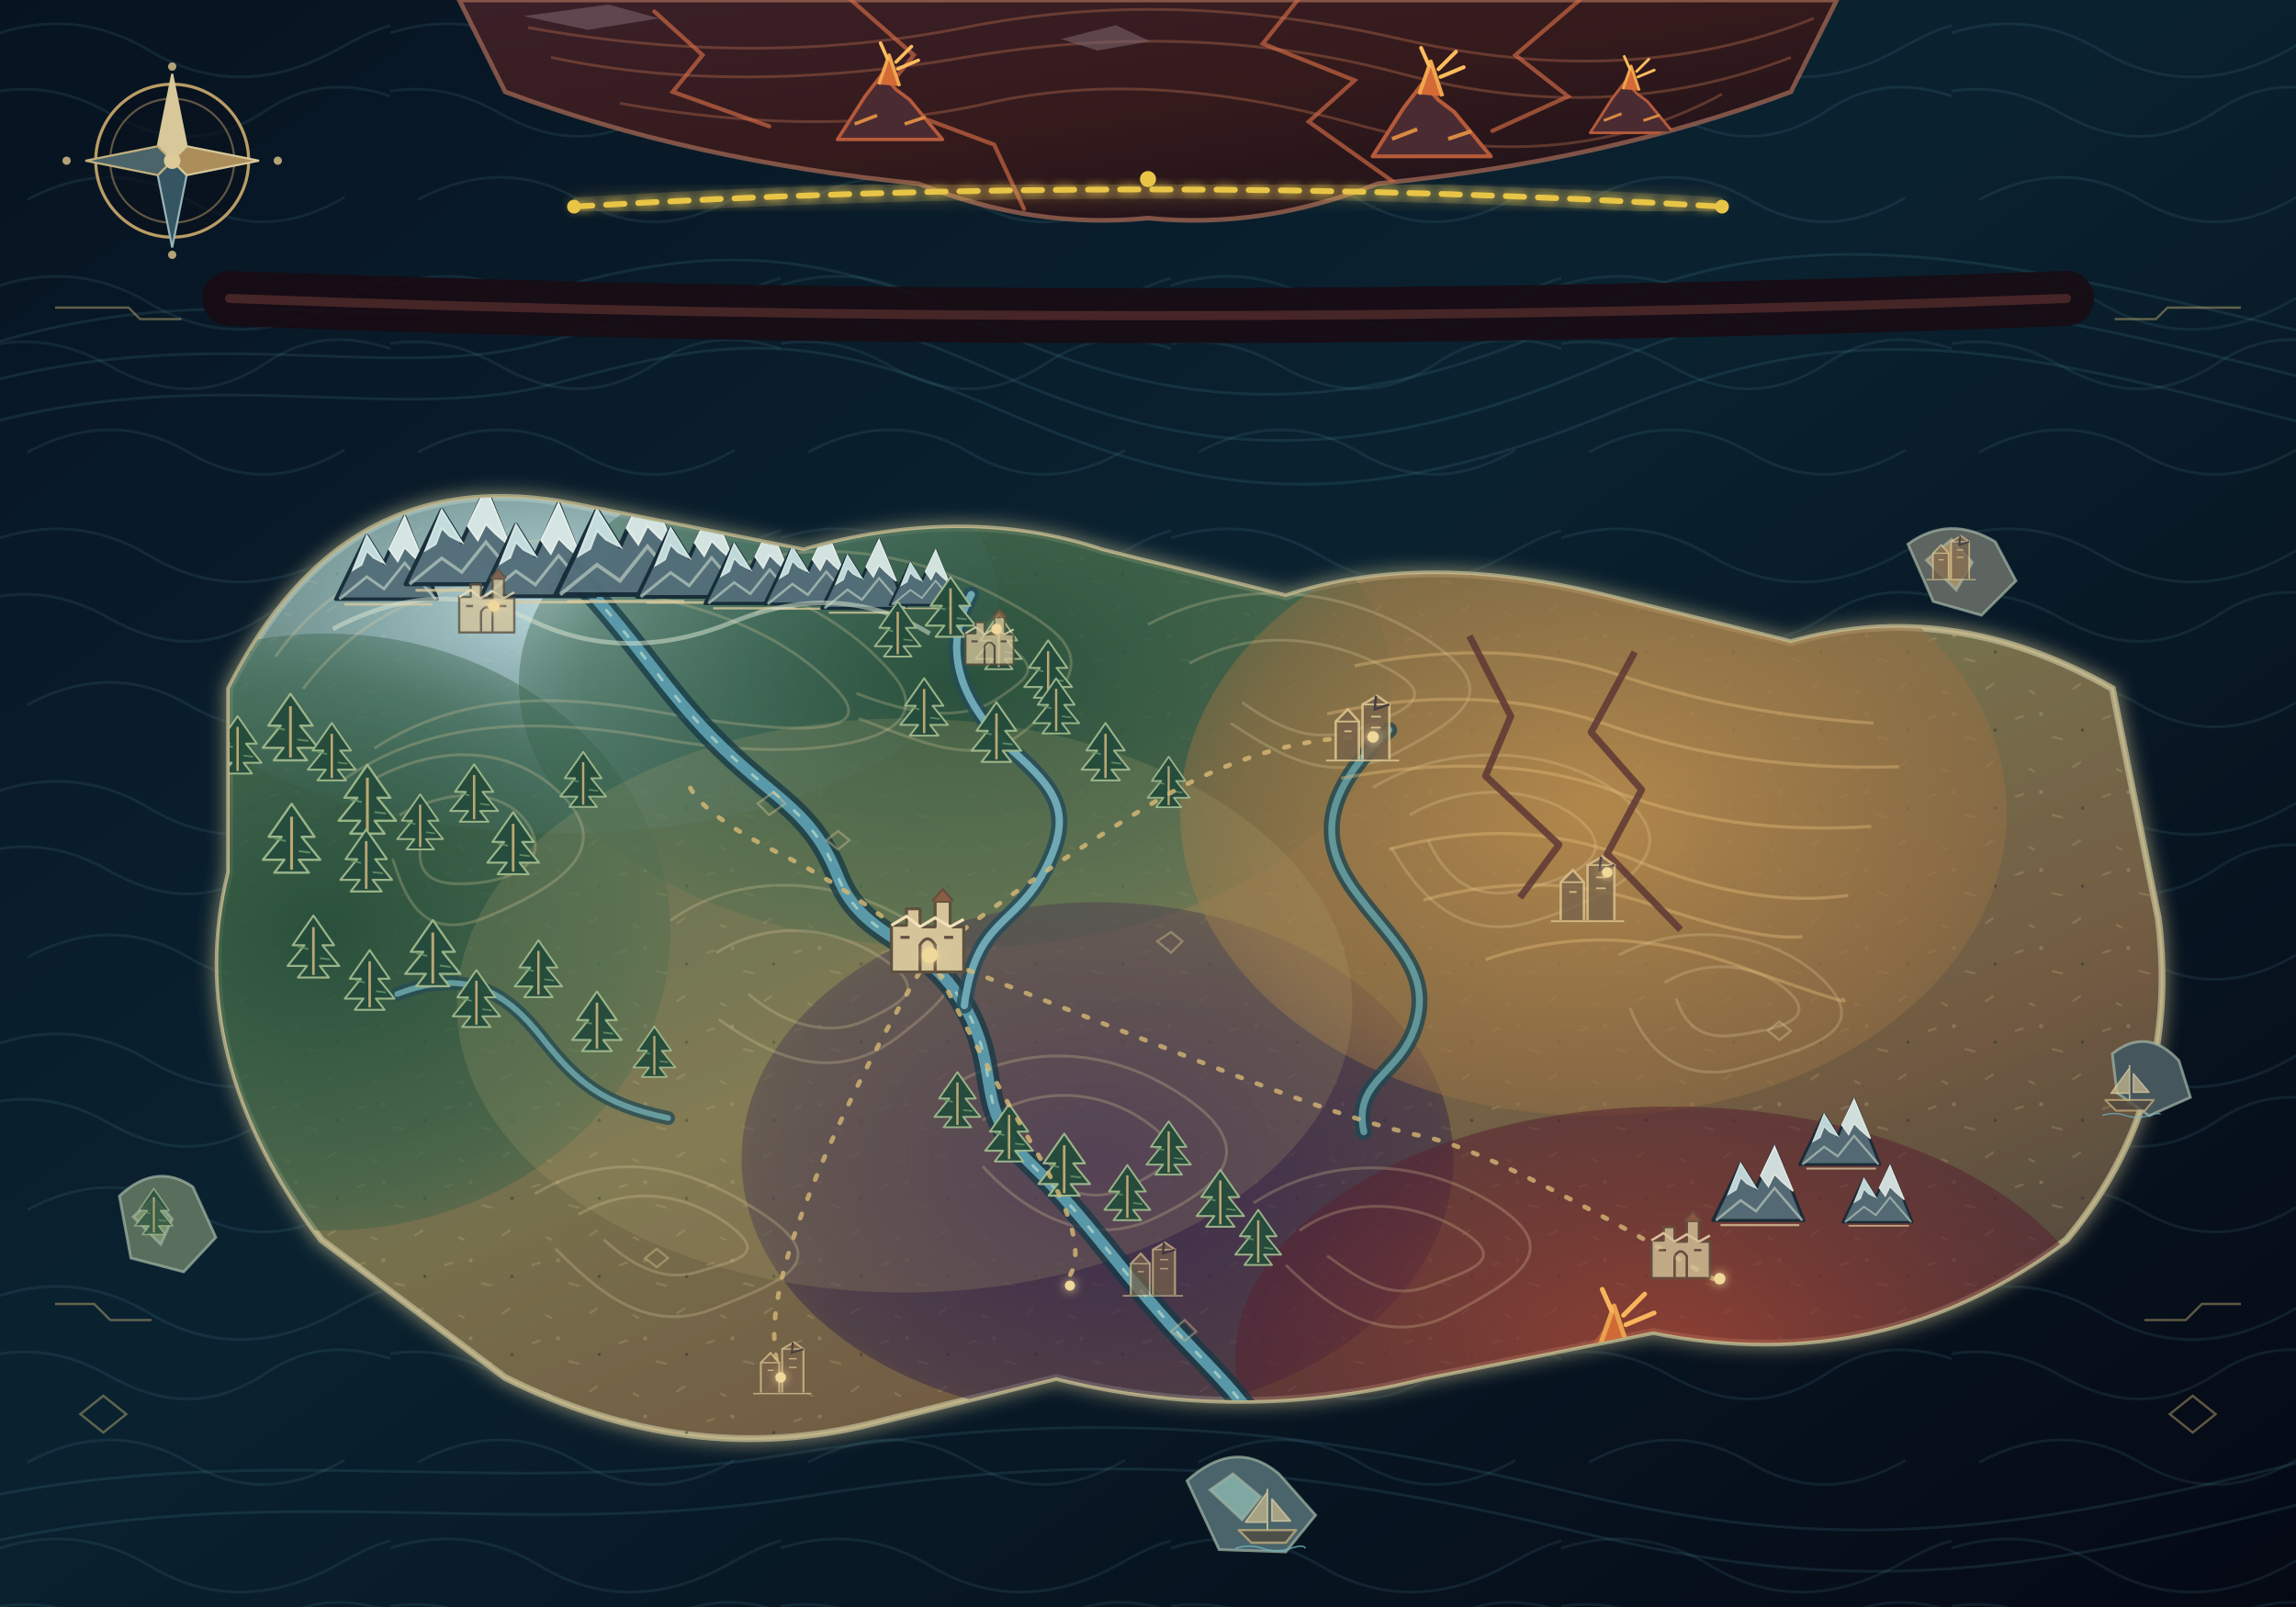
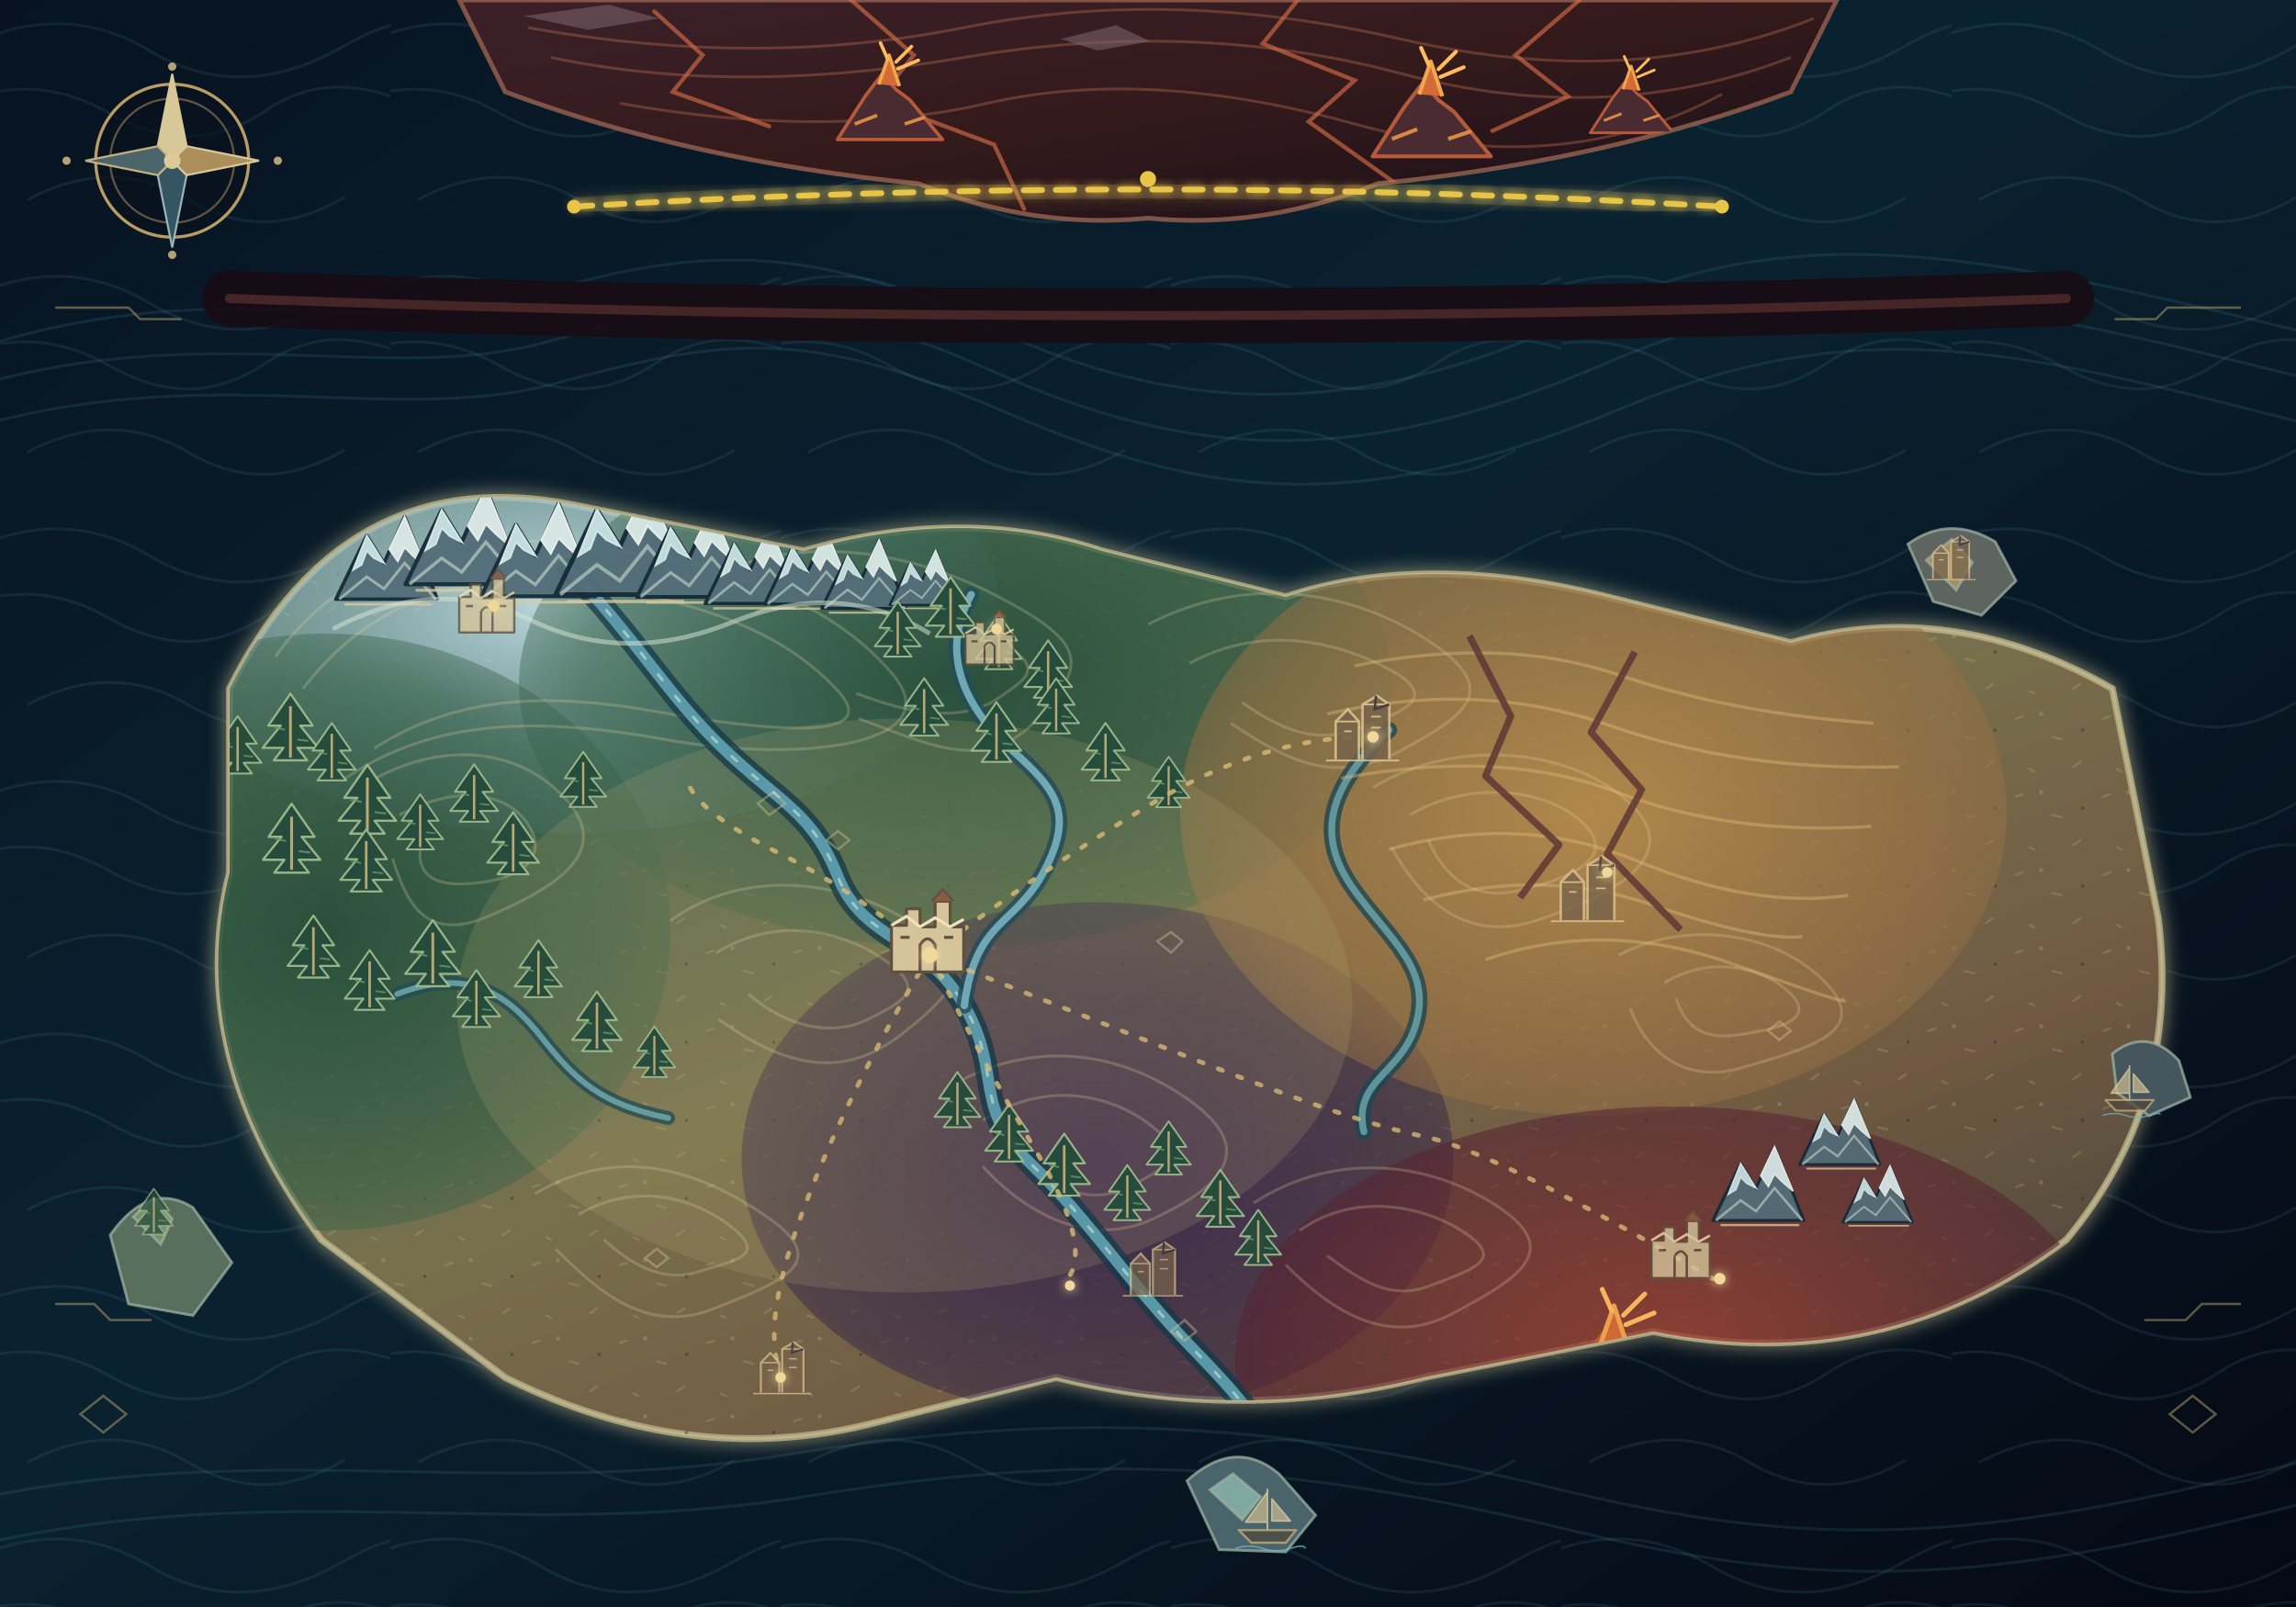
<svg xmlns="http://www.w3.org/2000/svg" viewBox="0 0 1000 700" role="img" aria-label="Illustrated fantasy atlas of Aethermoor">
  <defs>
    <linearGradient id="ocean" x1="0" y1="0" x2="1" y2="1">
      <stop offset="0" stop-color="#071321" />
      <stop offset=".45" stop-color="#0a2230" />
      <stop offset="1" stop-color="#050914" />
    </linearGradient>
    <linearGradient id="land" x1="0" y1="0" x2=".82" y2="1">
      <stop offset="0" stop-color="#65755c" />
      <stop offset=".28" stop-color="#52684f" />
      <stop offset=".53" stop-color="#77704d" />
      <stop offset=".78" stop-color="#715a42" />
      <stop offset="1" stop-color="#4f493d" />
    </linearGradient>
    <linearGradient id="xarnath-land" x1="0" y1="0" x2="1" y2="1">
      <stop offset="0" stop-color="#3b2029" />
      <stop offset=".5" stop-color="#341a1b" />
      <stop offset="1" stop-color="#160f19" />
    </linearGradient>
    <radialGradient id="frost" cx=".5" cy=".5" r=".65">
      <stop offset="0" stop-color="#c3e0e6" stop-opacity=".95" />
      <stop offset=".55" stop-color="#86b6c8" stop-opacity=".48" />
      <stop offset="1" stop-color="#6ba8c9" stop-opacity="0" />
    </radialGradient>
    <radialGradient id="forest" cx=".5" cy=".5" r=".65">
      <stop offset="0" stop-color="#284f3b" stop-opacity=".96" />
      <stop offset=".65" stop-color="#356048" stop-opacity=".62" />
      <stop offset="1" stop-color="#356048" stop-opacity="0" />
    </radialGradient>
    <radialGradient id="shadow" cx=".5" cy=".5" r=".7">
      <stop offset="0" stop-color="#37244f" stop-opacity=".92" />
      <stop offset=".68" stop-color="#322449" stop-opacity=".54" />
      <stop offset="1" stop-color="#322449" stop-opacity="0" />
    </radialGradient>
    <radialGradient id="desert" cx=".5" cy=".5" r=".68">
      <stop offset="0" stop-color="#b98a4b" stop-opacity=".9" />
      <stop offset=".64" stop-color="#957044" stop-opacity=".68" />
      <stop offset="1" stop-color="#957044" stop-opacity="0" />
    </radialGradient>
    <radialGradient id="ember" cx=".5" cy=".5" r=".75">
      <stop offset="0" stop-color="#9d3b2e" stop-opacity=".78" />
      <stop offset=".65" stop-color="#572331" stop-opacity=".58" />
      <stop offset="1" stop-color="#572331" stop-opacity="0" />
    </radialGradient>
    <pattern id="sea-lines" width="170" height="110" patternUnits="userSpaceOnUse">
      <path d="M-18 22 C12 6 40 7 65 22 S118 38 148 21 S183 10 198 20 M-28 49 C0 35 24 36 47 49 S92 64 116 48 S163 37 190 50 M12 87 C36 74 60 74 82 87 S126 100 150 86" fill="none" stroke="#5c9baf" stroke-opacity=".13" stroke-width="1.2" />
    </pattern>
    <pattern id="land-grain" width="38" height="34" patternUnits="userSpaceOnUse">
      <path d="M4 7 l3 -1 M20 15 l4 1 M29 28 l3 -2 M10 29 l2 1" stroke="#e2cc91" stroke-opacity=".22" stroke-width="1" stroke-linecap="round" />
      <circle cx="15" cy="5" r=".9" fill="#d6c291" fill-opacity=".3" />
      <circle cx="33" cy="12" r=".7" fill="#152c24" fill-opacity=".5" />
    </pattern>
    <filter id="coast-glow" x="-25%" y="-25%" width="150%" height="150%">
      <feGaussianBlur stdDeviation="4" result="blur" />
      <feMerge>
        <feMergeNode in="blur" />
        <feMergeNode in="SourceGraphic" />
      </feMerge>
    </filter>
    <filter id="soft-glow" x="-60%" y="-60%" width="220%" height="220%">
      <feGaussianBlur stdDeviation="2.2" result="blur" />
      <feMerge>
        <feMergeNode in="blur" />
        <feMergeNode in="SourceGraphic" />
      </feMerge>
    </filter>
    <clipPath id="main-land-clip">
      <path d="M 100 300 Q 150 200 250 220 L 350 240 Q 420 220 480 240 L 560 260 Q 620 240 700 260 L 780 280 Q 850 260 920 300 L 940 400 Q 950 480 900 540 Q 820 600 720 580 L 620 600 Q 540 620 460 600 L 380 620 Q 300 640 220 600 L 140 540 Q 80 460 100 380 Q 100 330 100 300 Z" />
    </clipPath>
    <clipPath id="xarnath-clip">
      <path d="M 200 0 L 800 0 L 780 40 Q 700 70 600 80 Q 550 100 500 95 Q 450 100 400 80 Q 300 70 220 40 Z" />
    </clipPath>
    <symbol id="mountain" viewBox="0 0 64 64">
      <path d="M3 56 L21 19 L31 35 L43 8 L62 56 Z" fill="#526d79" stroke="#152b37" stroke-width="2" stroke-linejoin="round" />
      <path d="M13 39 L21 19 L31 35 L25 32 L21 28 L18 36 Z" fill="#c5dee0" stroke="#d6e6e4" stroke-width="1" />
      <path d="M34 27 L43 8 L55 37 L48 31 L43 26 L39 34 Z" fill="#d7e7e5" stroke="#e8f0e9" stroke-width="1" />
      <path d="M5 56 L21 43 L31 50 L43 35 L61 56" fill="none" stroke="#b6c8bd" stroke-width="1.6" opacity=".75" />
      <path d="M8 59 H59" stroke="#dccb9d" stroke-width="1.4" opacity=".8" />
    </symbol>
    <symbol id="pine" viewBox="0 0 48 60">
      <path d="M24 3 L8 26 H17 L4 42 H19 L12 51 H36 L29 42 H44 L31 26 H40 Z" fill="#244b3b" stroke="#9eb78a" stroke-width="1.6" stroke-linejoin="round" />
      <path d="M24 12 L24 49" stroke="#c0aa75" stroke-width="2" />
      <path d="M12 27 L20 29 M29 36 L37 37" stroke="#6a956b" stroke-width="1.4" opacity=".85" />
    </symbol>
    <symbol id="keep" viewBox="0 0 64 64">
      <path d="M8 57 V26 H18 V15 H27 V27 H37 V10 H47 V27 H56 V57 Z" fill="#d5c49a" stroke="#5f513e" stroke-width="2" stroke-linejoin="round" />
      <path d="M8 26 L18 20 L27 27 L37 21 L47 27 L56 22" fill="none" stroke="#f1e0b8" stroke-width="2" />
      <path d="M27 57 V39 Q32 31 37 39 V57 M14 34 H20 M43 34 H49" fill="none" stroke="#654f40" stroke-width="2" />
      <path d="M35 10 L42 2 L49 10" fill="#8b5d42" stroke="#654f40" stroke-width="1.5" />
    </symbol>
    <symbol id="volcano" viewBox="0 0 70 64">
      <path d="M4 57 L20 32 L30 19 L38 28 L46 34 L65 57 Z" fill="#4a2b32" stroke="#b65a3a" stroke-width="2" stroke-linejoin="round" />
      <path d="M28 25 L34 8 L40 26" fill="#d46b36" stroke="#f1a64e" stroke-width="2" stroke-linejoin="round" />
      <path d="M33 10 L29 1 M38 12 L47 3 M39 16 L51 11" fill="none" stroke="#ffbc5d" stroke-width="2" stroke-linecap="round" />
      <path d="M14 48 L27 43 M43 48 L55 44" stroke="#d98a42" stroke-width="2" />
    </symbol>
    <symbol id="ruins" viewBox="0 0 64 64">
      <path d="M8 56 V25 L18 15 L27 25 V56 M30 56 V11 L42 4 L52 11 V56" fill="#77634b" stroke="#dbc28e" stroke-width="2" />
      <path d="M8 25 H27 M30 11 H52 M15 33 H21 M37 21 H45 M37 30 H45 M0 57 H60" fill="none" stroke="#ddc792" stroke-width="1.4" />
      <path d="M41 4 L40 15 L52 11" fill="none" stroke="#3b3440" stroke-width="2" />
    </symbol>
    <symbol id="ship" viewBox="0 0 64 64">
      <path d="M7 43 H57 L48 54 H18 Z" fill="#4e473e" stroke="#c7ae7b" stroke-width="2" stroke-linejoin="round" />
      <path d="M32 7 V43 M32 10 L13 36 H32 Z M36 16 L52 35 H36 Z" fill="#c8b78c" stroke="#ead9ac" stroke-width="1.5" stroke-linejoin="round" />
      <path d="M4 59 Q16 55 28 59 T52 59 T65 59" fill="none" stroke="#70b3c2" stroke-width="1.4" />
    </symbol>
    <symbol id="compass" viewBox="0 0 100 100">
      <circle cx="50" cy="50" r="37" fill="#08121d" fill-opacity=".7" stroke="#c9a86a" stroke-width="1.5" />
      <circle cx="50" cy="50" r="30" fill="none" stroke="#a98c5f" stroke-opacity=".6" stroke-width="1" />
      <path d="M50 8 L57 43 L50 50 L43 43 Z" fill="#e8d6a3" stroke="#e8d6a3" stroke-width="1" />
      <path d="M50 92 L43 57 L50 50 L57 57 Z" fill="#385a68" stroke="#a5c1c2" stroke-width="1" />
      <path d="M8 50 L43 43 L50 50 L43 57 Z" fill="#4f6a70" stroke="#d3bd86" stroke-width="1" />
      <path d="M92 50 L57 43 L50 50 L57 57 Z" fill="#ba985f" stroke="#e8d6a3" stroke-width="1" />
      <circle cx="50" cy="50" r="4" fill="#eed9a2" />
    </symbol>
  </defs>
  <rect width="1000" height="700" fill="url(#ocean)" />
  <rect width="1000" height="700" fill="url(#sea-lines)" />
  <g fill="none" stroke="#4b8698" stroke-opacity=".18" stroke-width="1.2">
    <path d="M-20 155 C95 115 160 150 230 129 S350 104 430 142 S590 185 690 137 S880 115 1030 151" />
    <path d="M-30 174 C83 135 164 169 238 149 S348 124 433 162 S591 205 700 158 S886 136 1030 171" />
    <path d="M-30 192 C82 153 168 187 242 167 S351 142 439 180 S593 225 706 178 S890 156 1030 191" />
    <path d="M-40 660 C100 622 210 655 340 634 S560 620 680 649 S875 671 1040 627" />
    <path d="M-30 678 C110 640 220 673 350 652 S565 638 686 667 S880 689 1040 645" />
  </g>
  <path d="M 200 0 L 800 0 L 780 40 Q 700 70 600 80 Q 550 100 500 95 Q 450 100 400 80 Q 300 70 220 40 Z" fill="url(#xarnath-land)" stroke="#9c6451" stroke-opacity=".78" stroke-width="2" />
  <g clip-path="url(#xarnath-clip)">
    <path d="M230 12 Q330 30 420 12 T610 17 T790 8 M240 25 Q320 42 420 25 T610 32 T780 25 M270 45 Q360 61 430 45 T590 54 T750 41" fill="none" stroke="#bc7051" stroke-opacity=".38" stroke-width="1.2" />
    <g fill="none" stroke="#d56c45" stroke-opacity=".65" stroke-width="1.8" stroke-linecap="round">
      <path d="M365 -5 L398 24 L382 44 L433 63 L446 91" />
      <path d="M570 -6 L550 19 L590 35 L570 53 L608 80" />
      <path d="M688 0 L660 24 L683 42 L650 57" />
      <path d="M285 5 L306 24 L293 40 L335 55" />
    </g>
    <use href="#volcano" x="360" y="18" width="56" height="48" />
    <use href="#volcano" x="594" y="20" width="60" height="54" />
    <use href="#volcano" x="690" y="24" width="42" height="38" />
    <path d="M228 7 L265 2 L287 8 L256 13 Z M462 17 L486 11 L501 18 L478 22 Z M725 58 L746 51 L760 57 L741 64 Z" fill="#78616a" fill-opacity=".6" />
  </g>
  <path d="M 100 300 Q 150 200 250 220 L 350 240 Q 420 220 480 240 L 560 260 Q 620 240 700 260 L 780 280 Q 850 260 920 300 L 940 400 Q 950 480 900 540 Q 820 600 720 580 L 620 600 Q 540 620 460 600 L 380 620 Q 300 640 220 600 L 140 540 Q 80 460 100 380 Q 100 330 100 300 Z" fill="url(#land)" stroke="#b6b18b" stroke-opacity=".82" stroke-width="3" filter="url(#coast-glow)" />
  <path d="M 100 300 Q 150 200 250 220 L 350 240 Q 420 220 480 240 L 560 260 Q 620 240 700 260 L 780 280 Q 850 260 920 300 L 940 400 Q 950 480 900 540 Q 820 600 720 580 L 620 600 Q 540 620 460 600 L 380 620 Q 300 640 220 600 L 140 540 Q 80 460 100 380 Q 100 330 100 300 Z" fill="none" stroke="#e1ca91" stroke-opacity=".45" stroke-width="1.1" />
  <g clip-path="url(#main-land-clip)">
    <rect x="70" y="190" width="900" height="470" fill="url(#land-grain)" opacity=".85" />
    <ellipse cx="245" cy="263" rx="190" ry="100" fill="url(#frost)" />
    <ellipse cx="416" cy="298" rx="190" ry="115" fill="url(#forest)" />
    <ellipse cx="142" cy="406" rx="150" ry="130" fill="url(#forest)" />
    <ellipse cx="478" cy="505" rx="155" ry="112" fill="url(#shadow)" />
    <ellipse cx="694" cy="354" rx="180" ry="132" fill="url(#desert)" />
    <ellipse cx="728" cy="592" rx="190" ry="110" fill="url(#ember)" />
    <ellipse cx="394" cy="438" rx="195" ry="125" fill="#b8a66f" fill-opacity=".2" />
    <g fill="none" stroke="#ead7a3" stroke-opacity=".24" stroke-width="1.25">
      <path d="M120 286 C154 238 211 230 267 239 S364 264 389 294 S350 333 289 322 S185 315 149 340" />
      <path d="M132 300 C167 254 216 248 264 256 S344 278 365 301 S331 318 286 310 S200 302 163 326" />
      <path d="M160 341 C196 320 230 328 248 350 S241 387 213 399 S177 393 171 374" />
      <path d="M174 355 C204 339 226 348 232 363 S219 385 200 385 S181 373 185 361" />
      <path d="M310 251 C350 232 397 240 435 260 S474 289 452 313 S406 325 374 313" />
      <path d="M329 267 C362 250 394 256 425 273 S451 293 435 304 S396 311 373 302" />
      <path d="M500 272 C544 249 590 258 622 279 S640 311 610 327 S559 330 536 315" />
      <path d="M518 289 C549 272 581 279 604 291 S614 309 593 317 S557 317 541 306" />
      <path d="M598 343 C636 320 686 327 710 350 S703 390 669 401 S616 387 606 369" />
      <path d="M614 355 C641 339 675 344 690 359 S683 383 661 388 S628 379 622 366" />
      <path d="M292 401 C325 377 369 384 397 402 S418 431 392 451 S341 464 313 444" />
      <path d="M312 415 C338 399 366 405 385 418 S394 436 378 444 S342 447 326 433" />
      <path d="M411 475 C449 451 489 458 519 480 S530 518 502 531 S446 528 428 508" />
      <path d="M428 488 C456 470 484 477 501 490 S507 510 489 518 S455 514 441 501" />
      <path d="M546 524 C583 500 625 507 653 526 S661 557 633 572 S581 572 560 551" />
      <path d="M566 536 C590 519 620 525 638 537 S641 553 623 560 S592 557 578 547" />
      <path d="M233 520 C270 498 305 510 334 530 S341 558 311 570 S259 561 242 544" />
      <path d="M252 529 C276 515 301 521 318 534 S320 549 304 554 S274 550 263 540" />
      <path d="M705 416 C738 399 777 408 796 429 S786 457 759 465 S716 456 710 439" />
      <path d="M725 428 C745 416 768 421 780 433 S771 449 755 451 S733 444 730 435" />
    </g>
    <g fill="none" stroke-linecap="round" stroke-linejoin="round">
      <path d="M248 248 C277 278 290 302 315 326 S354 354 365 382 S403 408 420 438 S423 482 449 507 S490 557 520 588 S549 621 565 658" stroke="#143846" stroke-width="10" opacity=".75" />
      <path d="M248 248 C277 278 290 302 315 326 S354 354 365 382 S403 408 420 438 S423 482 449 507 S490 557 520 588 S549 621 565 658" stroke="#5d9fb0" stroke-width="5" opacity=".93" />
      <path d="M248 248 C277 278 290 302 315 326 S354 354 365 382 S403 408 420 438 S423 482 449 507 S490 557 520 588 S549 621 565 658" stroke="#bad9c8" stroke-width="1.2" stroke-dasharray="3 9" opacity=".72" />
      <path d="M423 259 C408 286 422 310 441 327 S468 354 455 379 S425 400 420 438" stroke="#244b59" stroke-width="7" opacity=".82" />
      <path d="M423 259 C408 286 422 310 441 327 S468 354 455 379 S425 400 420 438" stroke="#7ab8c4" stroke-width="3.2" opacity=".85" />
      <path d="M605 318 C576 345 574 366 590 388 S623 422 617 445 S589 470 594 493" stroke="#1e4650" stroke-width="7" opacity=".8" />
      <path d="M605 318 C576 345 574 366 590 388 S623 422 617 445 S589 470 594 493" stroke="#6ca7ad" stroke-width="3" opacity=".8" />
      <path d="M173 433 C204 421 221 433 236 452 S262 481 291 487" stroke="#264b52" stroke-width="6" opacity=".8" />
      <path d="M173 433 C204 421 221 433 236 452 S262 481 291 487" stroke="#6fa8ac" stroke-width="2.5" opacity=".85" />
    </g>
    <g opacity=".96">
      <use href="#mountain" x="144" y="218" width="48" height="50" />
      <use href="#mountain" x="174" y="204" width="56" height="59" />
      <use href="#mountain" x="207" y="211" width="54" height="57" />
      <use href="#mountain" x="239" y="202" width="64" height="66" />
      <use href="#mountain" x="275" y="213" width="52" height="55" />
      <use href="#mountain" x="305" y="222" width="45" height="48" />
      <use href="#mountain" x="331" y="224" width="43" height="46" />
      <use href="#mountain" x="356" y="229" width="40" height="42" />
      <use href="#mountain" x="386" y="234" width="32" height="35" />
      <path d="M145 274 Q190 250 231 270 T319 271 T405 276" fill="none" stroke="#d9e4d0" stroke-opacity=".55" stroke-width="2" />
    </g>
    <g opacity=".96">
      <use href="#pine" x="91" y="310" width="25" height="32" />
      <use href="#pine" x="112" y="300" width="29" height="37" />
      <use href="#pine" x="132" y="313" width="25" height="32" />
      <use href="#pine" x="145" y="331" width="30" height="38" />
      <use href="#pine" x="112" y="348" width="30" height="38" />
      <use href="#pine" x="146" y="359" width="27" height="35" />
      <use href="#pine" x="171" y="344" width="24" height="31" />
      <use href="#pine" x="194" y="331" width="25" height="32" />
      <use href="#pine" x="210" y="352" width="27" height="34" />
      <use href="#pine" x="242" y="326" width="24" height="30" />
      <use href="#pine" x="379" y="260" width="24" height="31" />
      <use href="#pine" x="401" y="249" width="26" height="34" />
      <use href="#pine" x="423" y="266" width="24" height="30" />
      <use href="#pine" x="444" y="277" width="25" height="32" />
      <use href="#pine" x="390" y="293" width="25" height="33" />
      <use href="#pine" x="421" y="304" width="26" height="33" />
      <use href="#pine" x="448" y="294" width="24" height="30" />
      <use href="#pine" x="469" y="313" width="25" height="32" />
      <use href="#pine" x="498" y="328" width="22" height="28" />
      <use href="#pine" x="123" y="397" width="27" height="34" />
      <use href="#pine" x="148" y="412" width="26" height="33" />
      <use href="#pine" x="174" y="399" width="29" height="36" />
      <use href="#pine" x="195" y="421" width="25" height="31" />
      <use href="#pine" x="222" y="408" width="25" height="31" />
      <use href="#pine" x="247" y="430" width="26" height="33" />
      <use href="#pine" x="274" y="445" width="22" height="29" />
      <use href="#pine" x="405" y="465" width="24" height="31" />
      <use href="#pine" x="427" y="479" width="25" height="32" />
      <use href="#pine" x="450" y="492" width="27" height="34" />
      <use href="#pine" x="479" y="506" width="24" height="30" />
      <use href="#pine" x="497" y="487" width="24" height="29" />
      <use href="#pine" x="519" y="508" width="25" height="31" />
      <use href="#pine" x="536" y="525" width="24" height="31" />
    </g>
    <g fill="none" stroke="#e3bd7a" stroke-opacity=".4" stroke-width="1.4">
      <path d="M590 290 Q655 277 705 294 T816 315" />
      <path d="M578 311 Q644 296 701 316 T827 334" />
      <path d="M584 339 Q654 326 704 345 T815 360" />
      <path d="M605 370 Q662 354 713 375 T805 390" />
      <path d="M620 392 Q672 378 719 394 T785 408" />
      <path d="M647 418 Q699 400 755 420 T802 435" />
    </g>
    <path d="M640 277 L658 312 L647 338 L679 368 L662 391 M712 284 L693 319 L715 344 L700 372 L732 405" fill="none" stroke="#5b3433" stroke-width="3" stroke-linejoin="round" opacity=".82" />
    <g opacity=".94">
      <use href="#volcano" x="668" y="560" width="72" height="67" />
      <use href="#volcano" x="725" y="588" width="53" height="49" />
      <use href="#mountain" x="744" y="493" width="43" height="45" />
      <use href="#mountain" x="782" y="473" width="38" height="40" />
      <use href="#mountain" x="801" y="502" width="33" height="36" />
    </g>
    <g fill="none" stroke="#d7b875" stroke-linecap="round">
      <path d="M405 416 Q374 389 340 372 T300 342" stroke-width="2" stroke-dasharray="2 7" opacity=".82" />
      <path d="M405 416 Q449 382 500 351 T600 321" stroke-width="2" stroke-dasharray="2 7" opacity=".82" />
      <path d="M405 416 Q426 459 451 501 T465 557" stroke-width="2" stroke-dasharray="2 7" opacity=".82" />
      <path d="M405 416 Q458 437 524 463 T620 495 T746 557" stroke-width="2" stroke-dasharray="2 7" opacity=".78" />
      <path d="M405 416 Q371 472 351 524 T340 598" stroke-width="2" stroke-dasharray="2 7" opacity=".78" />
    </g>
    <use href="#keep" x="383" y="386" width="42" height="42" />
    <use href="#keep" x="196" y="246" width="32" height="34" opacity=".78" />
    <use href="#keep" x="417" y="264" width="28" height="29" opacity=".78" />
    <use href="#ruins" x="577" y="301" width="35" height="34" opacity=".88" />
    <use href="#keep" x="715" y="526" width="34" height="35" opacity=".8" />
    <use href="#ruins" x="675" y="371" width="35" height="34" opacity=".8" />
    <use href="#ruins" x="328" y="583" width="27" height="27" opacity=".76" />
    <use href="#ruins" x="489" y="539" width="28" height="29" opacity=".72" />
    <g fill="#f0d89a" filter="url(#soft-glow)">
      <circle cx="405" cy="416" r="3.5" />
      <circle cx="215" cy="264" r="2.5" />
      <circle cx="434" cy="274" r="2.3" />
      <circle cx="598" cy="321" r="2.5" />
      <circle cx="700" cy="380" r="2.3" />
      <circle cx="749" cy="557" r="2.5" />
      <circle cx="340" cy="600" r="2.3" />
      <circle cx="466" cy="560" r="2.2" />
    </g>
    <g fill="none" stroke="#d7c18e" stroke-opacity=".42" stroke-width="1">
      <path d="M330 350 l7 -5 l5 5 l-7 5 Z M360 366 l5 -4 l5 4 l-5 4 Z M504 410 l6 -4 l5 4 l-5 5 Z" />
      <path d="M510 580 l6 -5 l5 5 l-5 4 Z M281 548 l5 -4 l5 4 l-5 4 Z M770 449 l5 -4 l5 4 l-5 4 Z" />
    </g>
  </g>
  <path d="M100 130 Q500 145 900 130" fill="none" stroke="#170b13" stroke-width="24" stroke-linecap="round" opacity=".9" />
  <path d="M100 130 Q500 145 900 130" fill="none" stroke="#4f2929" stroke-width="4" stroke-linecap="round" opacity=".85" />
  <path d="M250 90 Q500 75 750 90" fill="none" stroke="#e5c56a" stroke-width="8" stroke-opacity=".16" filter="url(#coast-glow)" />
  <path d="M250 90 Q500 75 750 90" fill="none" stroke="#e8c547" stroke-width="2.5" stroke-dasharray="8 6" stroke-linecap="round" filter="url(#soft-glow)" />
  <g fill="#e8c547">
    <circle cx="250" cy="90" r="3" />
    <circle cx="500" cy="78" r="3.5" />
    <circle cx="750" cy="90" r="3" />
  </g>
  <g stroke="#9db0a0" stroke-width="1.2" stroke-opacity=".75">
-     <path d="M52 521 Q68 506 84 517 L94 539 L80 554 L57 548 Z" fill="#596e5d" />
+     <path d="M48 538 Q65 514 84 526 L101 550 L84 573 L56 568 Z" fill="#596e5d" />
    <path d="M58 530 l9 -8 l8 9 l-5 11 Z" fill="#78916c" />
    <path d="M831 237 Q849 224 869 236 L878 253 L863 268 L842 262 Z" fill="#5e6460" />
    <path d="M839 244 l11 -9 l9 10 l-7 12 Z" fill="#a28e69" />
    <path d="M517 645 Q538 626 557 642 L573 660 L560 676 L531 675 Z" fill="#49646a" />
    <path d="M527 649 l10 -7 l12 10 l-8 10 Z" fill="#7fa8a3" />
    <path d="M920 459 Q935 447 949 462 L954 478 L936 486 L922 476 Z" fill="#45565d" />
  </g>
  <g opacity=".74">
    <use href="#pine" x="57" y="516" width="20" height="26" />
    <use href="#ruins" x="839" y="232" width="23" height="23" />
    <use href="#ship" x="535" y="645" width="34" height="32" />
    <use href="#ship" x="914" y="461" width="27" height="27" />
  </g>
  <use href="#compass" x="30" y="25" width="90" height="90" opacity=".92" />
  <g fill="#ddc58b" opacity=".8">
    <circle cx="75" cy="29" r="1.8" />
    <circle cx="75" cy="111" r="1.8" />
    <circle cx="29" cy="70" r="1.8" />
    <circle cx="121" cy="70" r="1.8" />
  </g>
  <g fill="none" stroke="#d7bd7a" stroke-opacity=".43" stroke-width="1">
    <path d="M24 134 h32 l5 5 h18 M976 134 h-32 l-5 5 h-18" />
    <path d="M24 568 h17 l7 7 h18 M976 568 h-17 l-7 7 h-18" />
    <path d="M35 616 l10 -8 l10 8 l-10 8 Z M965 616 l-10 -8 l-10 8 l10 8 Z" />
  </g>
</svg>
